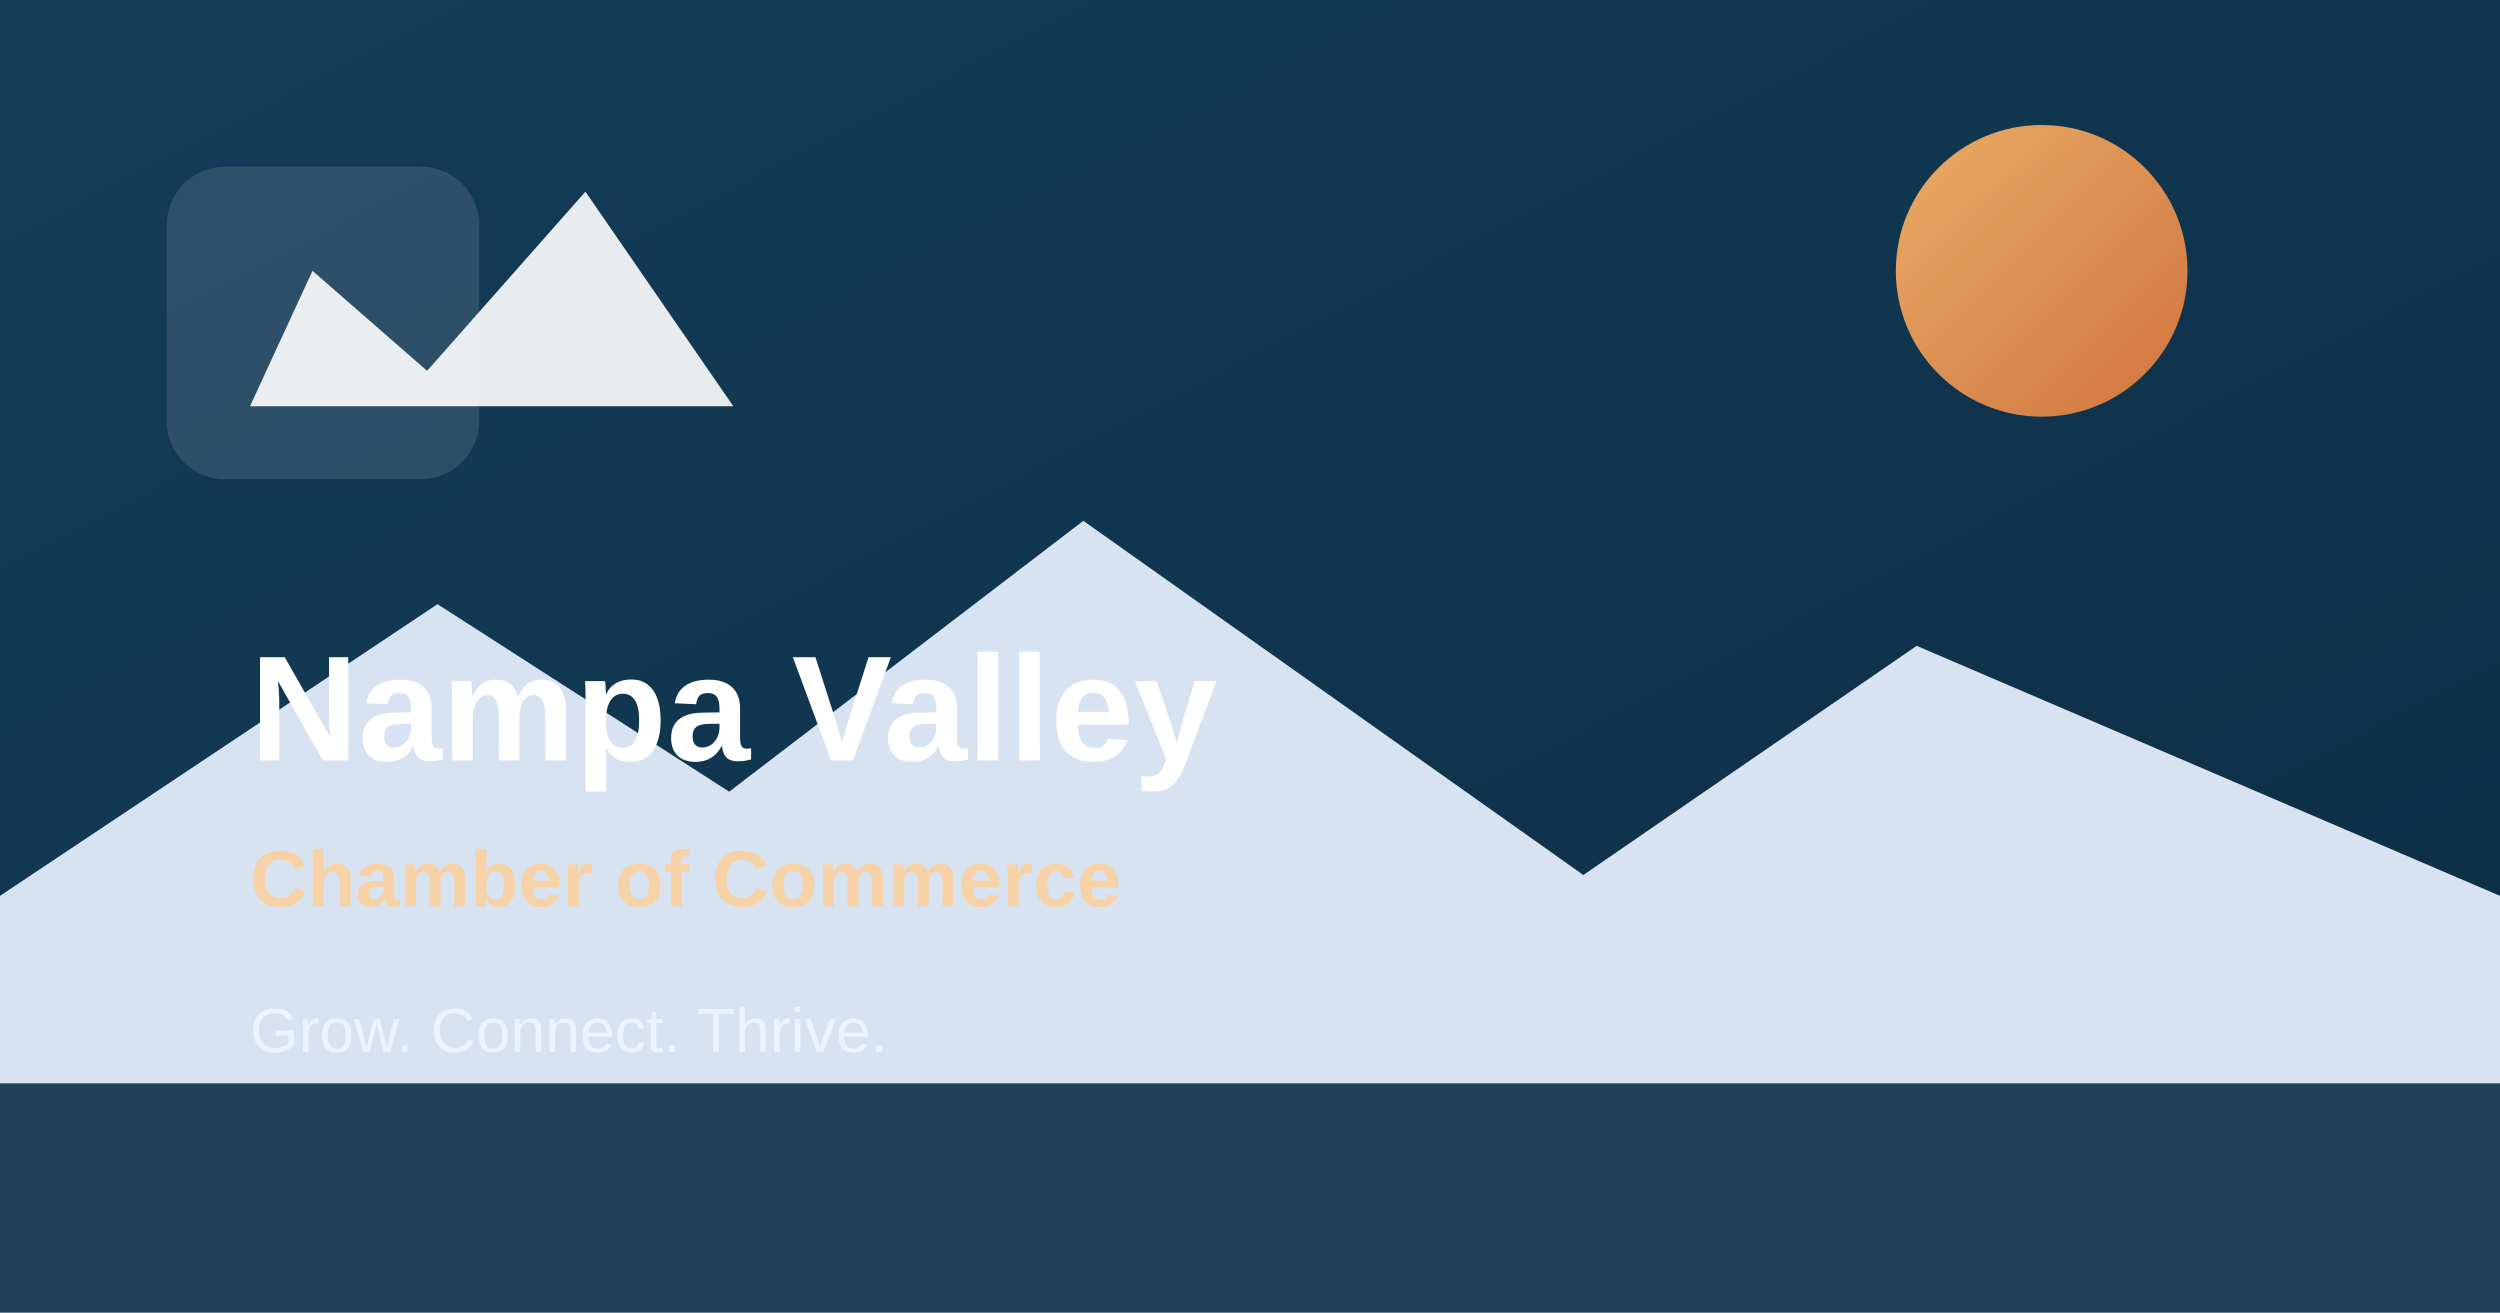
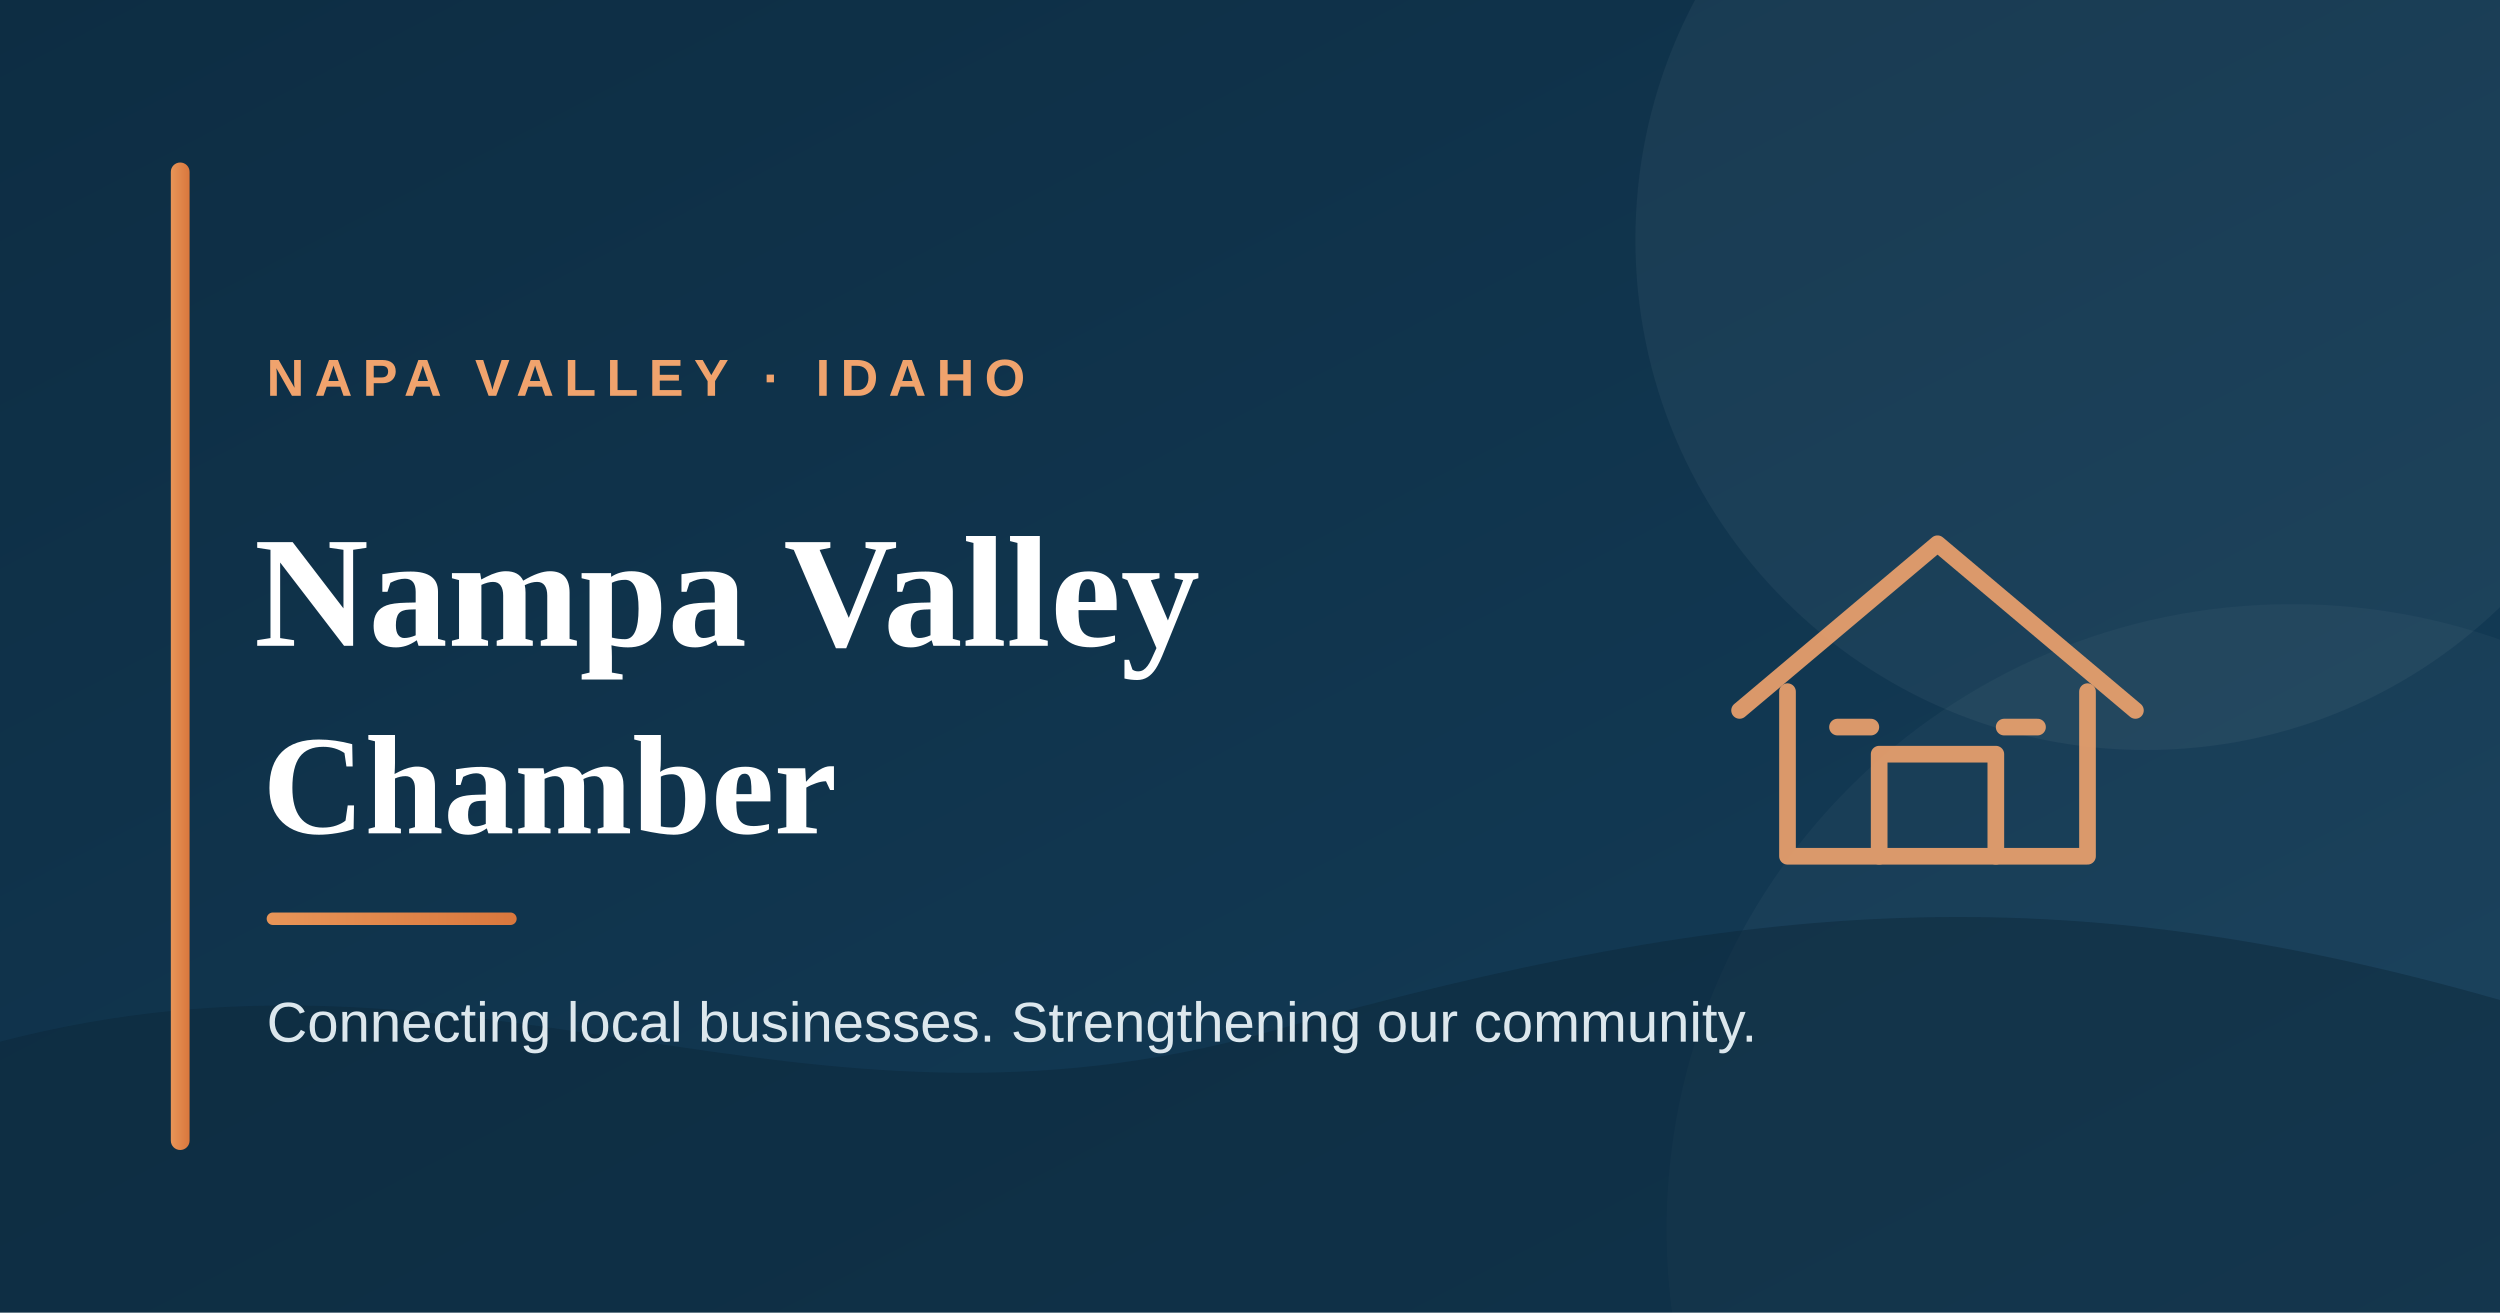
- <svg xmlns="http://www.w3.org/2000/svg" width="1200" height="630" viewBox="0 0 1200 630" role="img" aria-labelledby="title desc">
+ <svg xmlns="http://www.w3.org/2000/svg" width="1200" height="630" viewBox="0 0 1200 630" role="img" aria-labelledby="title description">
  <defs>
-     <linearGradient id="sky" x1="0" x2="1" y1="0" y2="1">
-       <stop offset="0%" stop-color="#143d59" />
-       <stop offset="100%" stop-color="#0d2d43" />
+     <linearGradient id="background" x1="0" y1="0" x2="1" y2="1">
+       <stop offset="0" stop-color="#0d2d43" />
+       <stop offset="1" stop-color="#143d59" />
    </linearGradient>
-     <linearGradient id="sun" x1="0" x2="1" y1="0" y2="1">
-       <stop offset="0%" stop-color="#f4b267" />
-       <stop offset="100%" stop-color="#d9773d" />
+     <linearGradient id="accent" x1="0" y1="0" x2="1" y2="0">
+       <stop offset="0" stop-color="#e89558" />
+       <stop offset="1" stop-color="#d9773d" />
    </linearGradient>
  </defs>
-   <rect width="1200" height="630" fill="url(#sky)" />
-   <circle cx="980" cy="130" r="70" fill="url(#sun)" opacity="0.95" />
-   <path d="M0 430 L210 290 L350 380 L520 250 L760 420 L920 310 L1200 430 V630 H0 Z" fill="#dfeaf7" opacity="0.96" />
-   <path d="M0 520 H1200 V630 H0 Z" fill="#0e2f45" opacity="0.9" />
-   <rect x="80" y="80" width="150" height="150" rx="28" fill="#ffffff" opacity="0.11" />
-   <path d="M120 195 L150 130 L205 178 L281 92 L352 195 Z" fill="#ffffff" opacity="0.9" />
-   <text x="120" y="365" fill="#ffffff" font-family="Segoe UI, Arial, sans-serif" font-size="72" font-weight="800">Nampa Valley</text>
-   <text x="120" y="435" fill="#f7d2a6" font-family="Segoe UI, Arial, sans-serif" font-size="38" font-weight="600">Chamber of Commerce</text>
-   <text x="120" y="505" fill="#ebf3ff" font-family="Segoe UI, Arial, sans-serif" font-size="30" font-weight="500">Grow. Connect. Thrive.</text>
+   <rect width="1200" height="630" fill="url(#background)" />
+   <circle cx="1030" cy="115" r="245" fill="#ffffff" opacity="0.045" />
+   <circle cx="1100" cy="590" r="300" fill="#ffffff" opacity="0.035" />
+   <path d="M0 500 C230 440 380 560 610 495 S990 420 1200 480 V630 H0Z" fill="#0a2537" opacity="0.45" />
+   <rect x="82" y="78" width="9" height="474" rx="4.5" fill="url(#accent)" />
+   <text x="128" y="190" fill="#f0a36d" font-family="Arial, Helvetica, sans-serif" font-size="25" font-weight="700" letter-spacing="5">NAPA VALLEY · IDAHO</text>
+   <text x="122" y="310" fill="#ffffff" font-family="Georgia, 'Times New Roman', serif" font-size="76" font-weight="700">Nampa Valley</text>
+   <text x="126" y="400" fill="#ffffff" font-family="Georgia, 'Times New Roman', serif" font-size="68" font-weight="700">Chamber</text>
+   <rect x="128" y="438" width="120" height="6" rx="3" fill="url(#accent)" />
+   <text x="128" y="500" fill="#dce7ed" font-family="Arial, Helvetica, sans-serif" font-size="27">Connecting local businesses. Strengthening our community.</text>
+   <g transform="translate(930 266)" fill="none" stroke="#f0a36d" stroke-width="8" stroke-linecap="round" stroke-linejoin="round" opacity="0.9">
+     <path d="M-95 75 L0-5 95 75" />
+     <path d="M-72 66 V145 H72 V66" />
+     <path d="M-28 145 V96 H28 V145" />
+     <path d="M-48 83 H-32 M32 83 H48" />
+   </g>
</svg>
